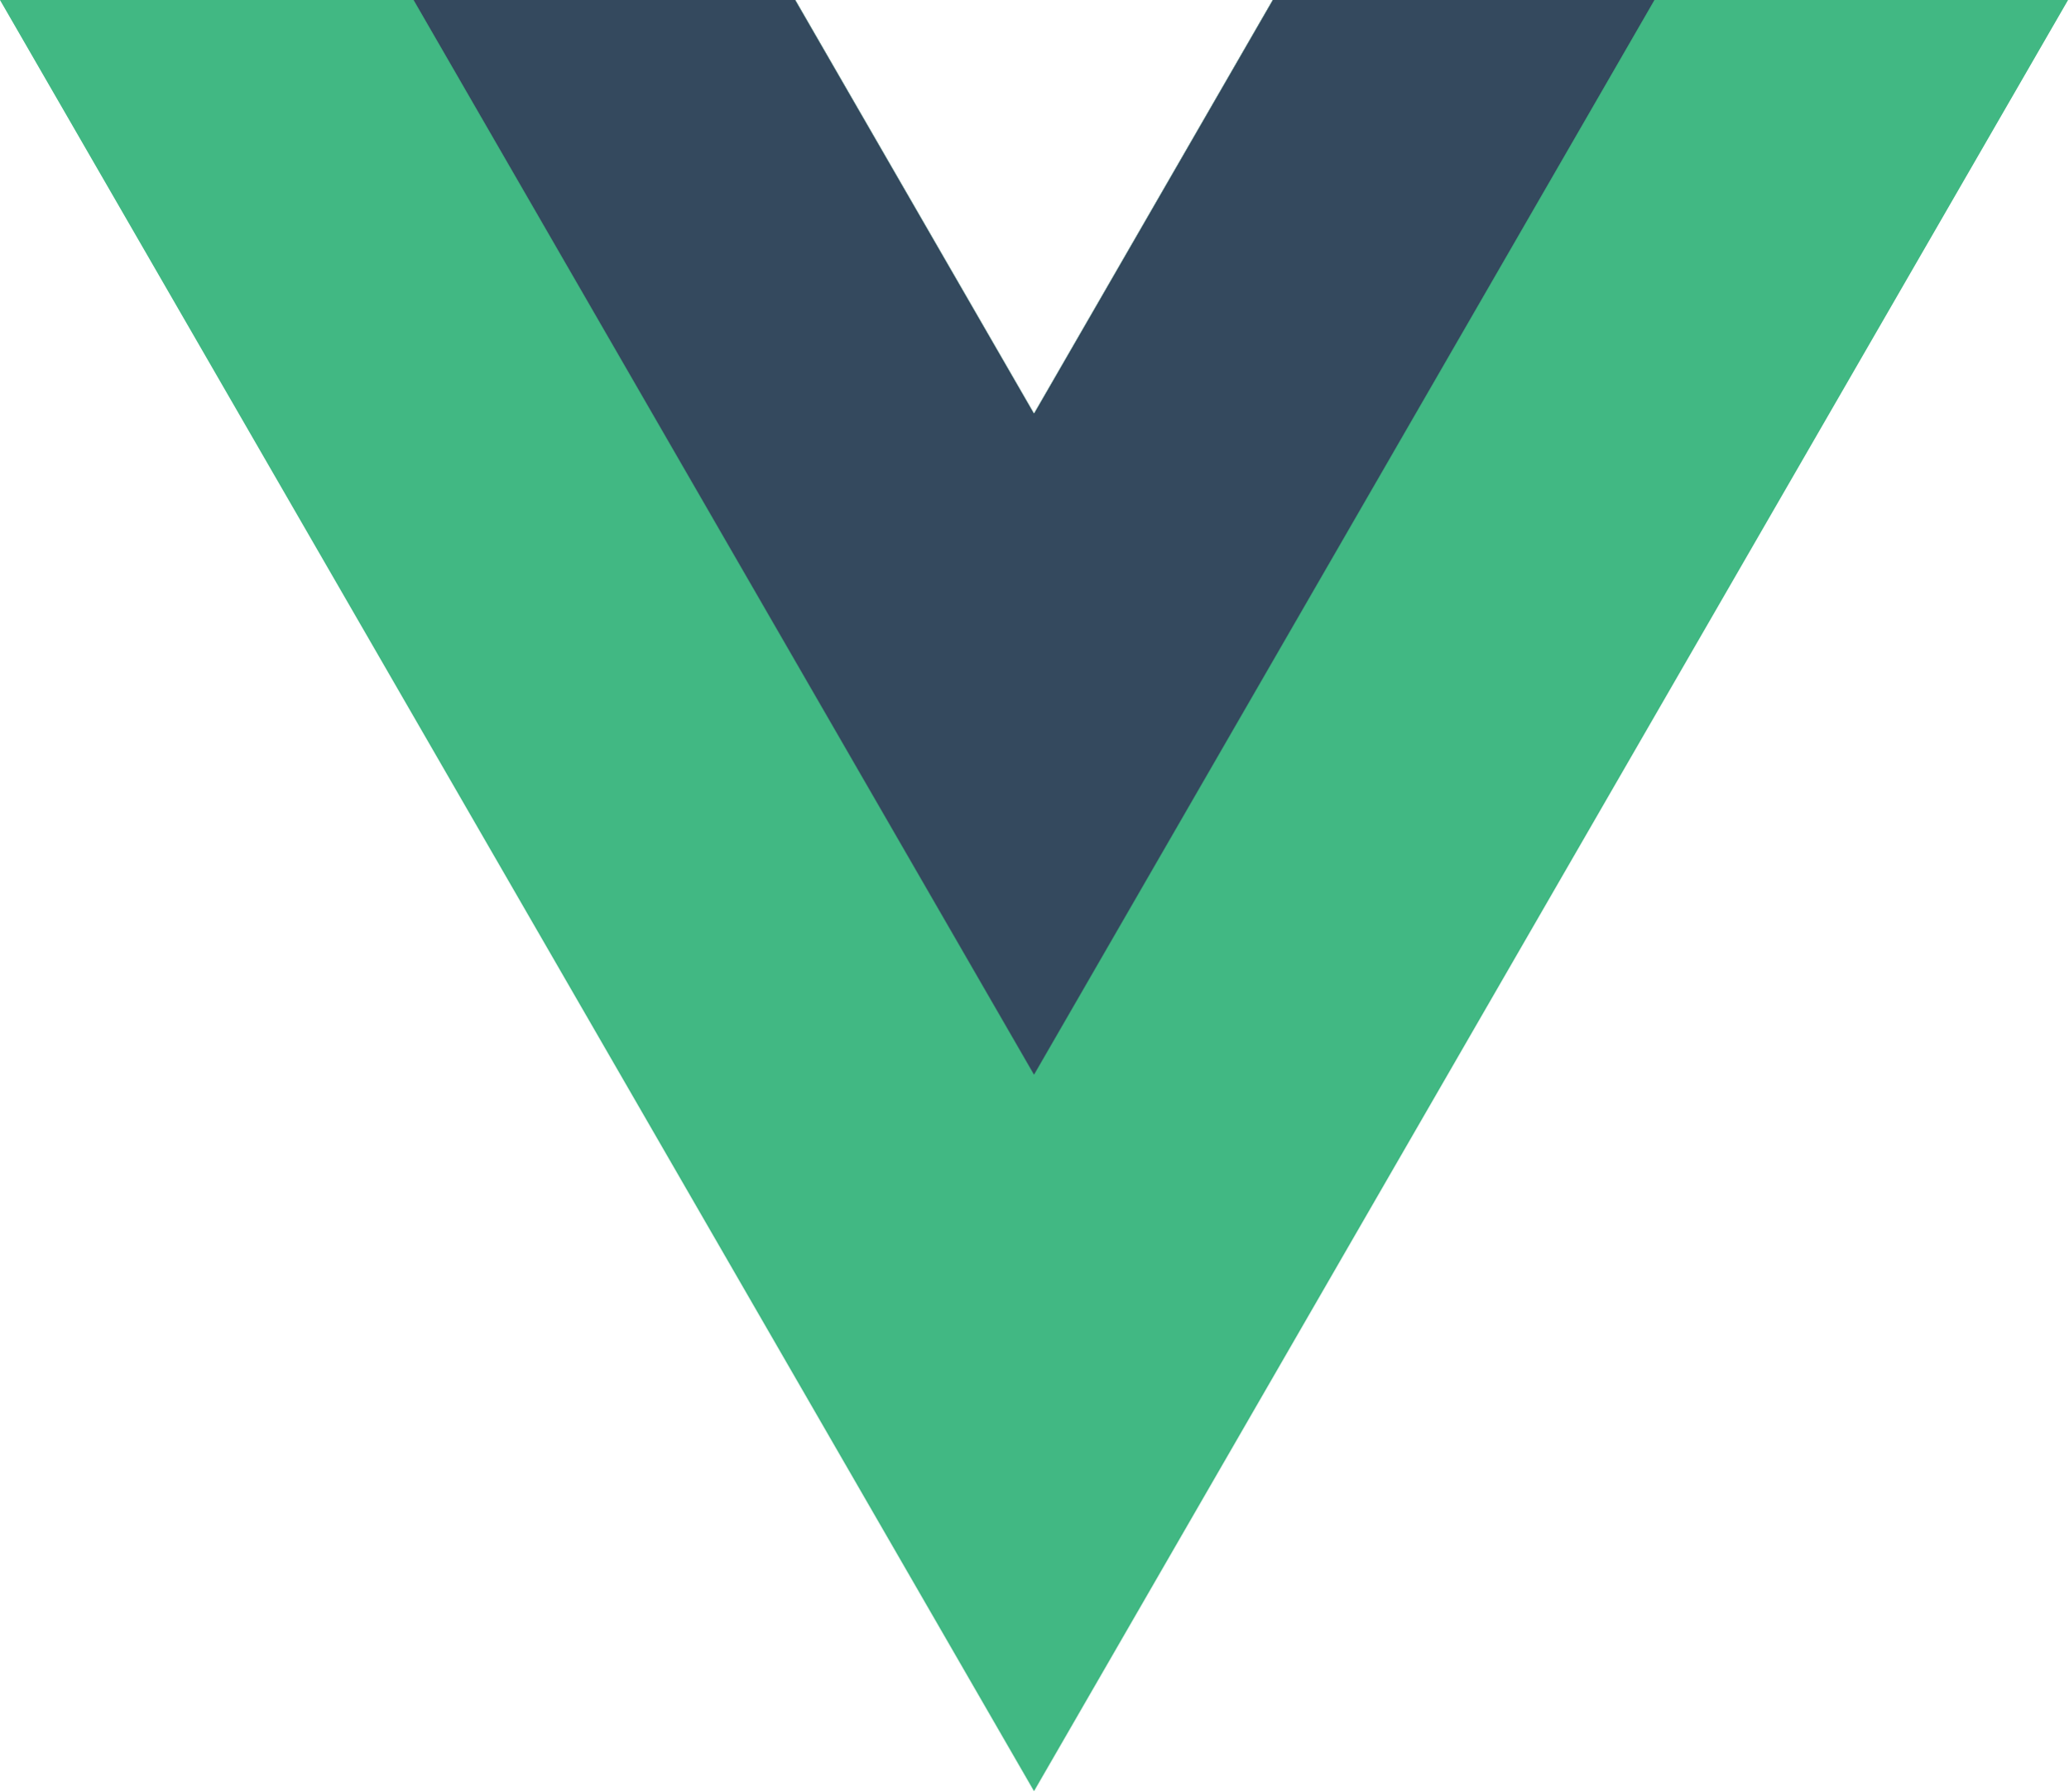
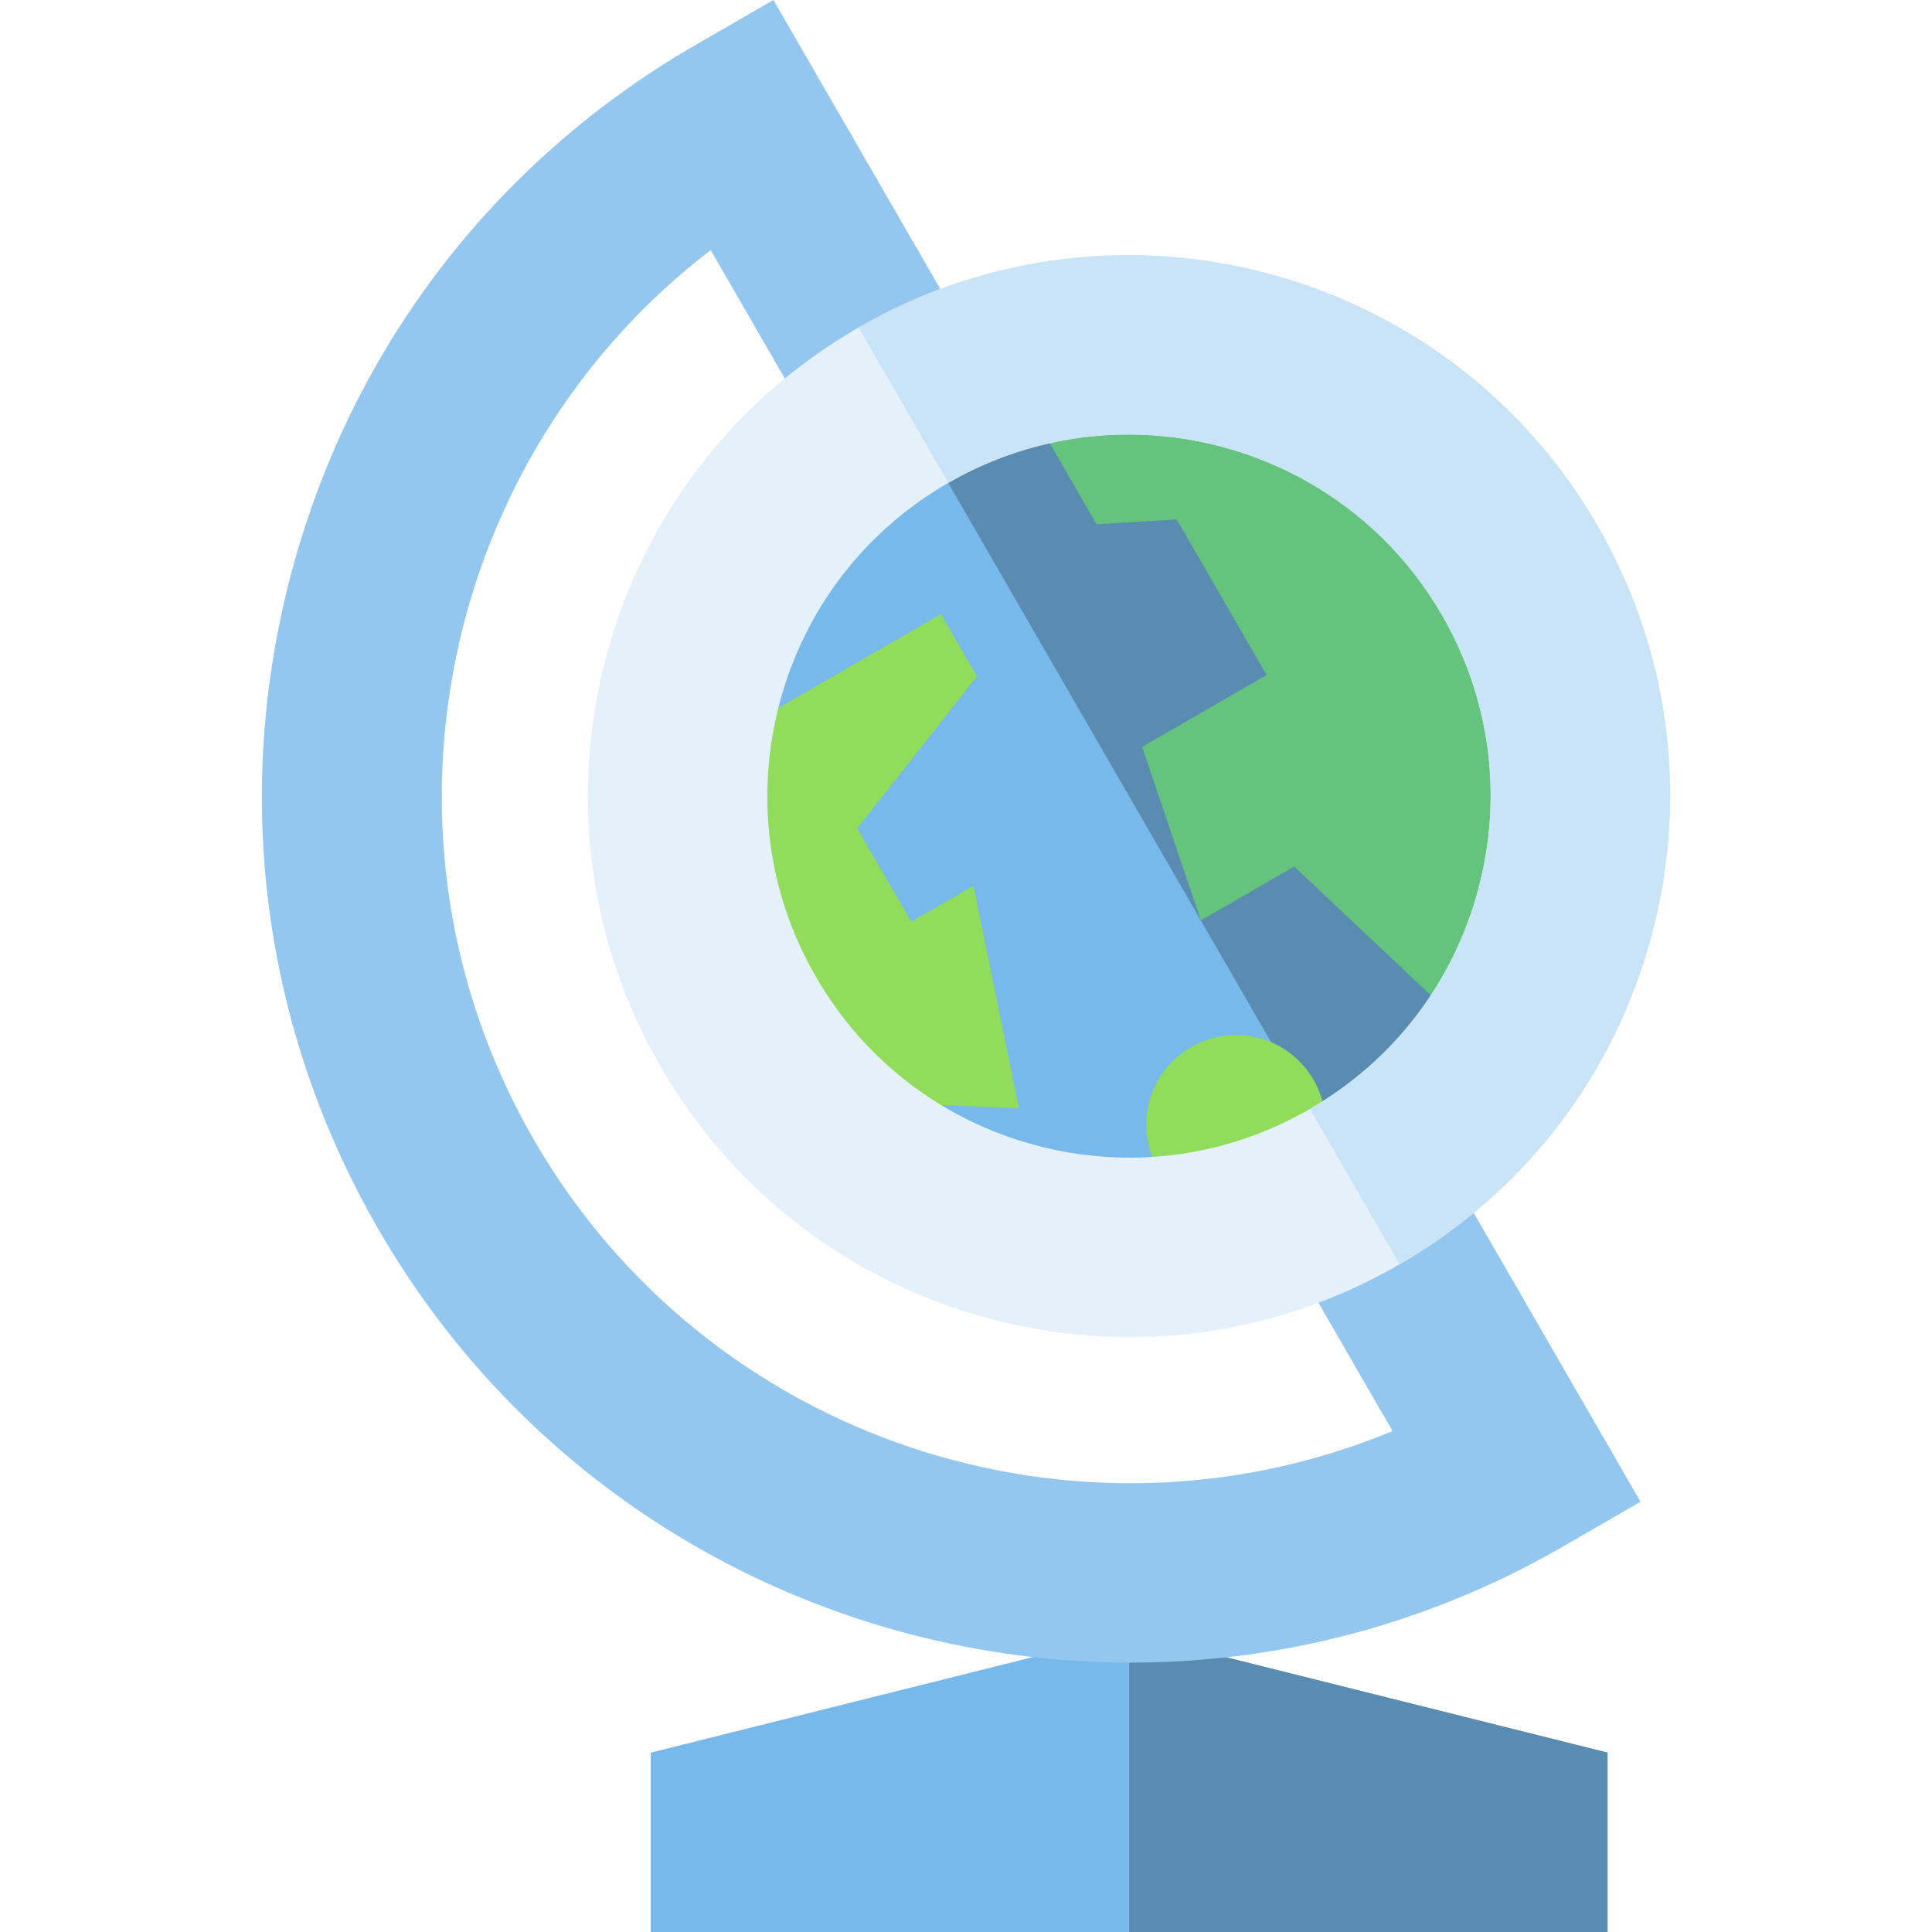
- <svg xmlns="http://www.w3.org/2000/svg" viewBox="0 0 261.76 226.69">
-   <path d="M161.096.001l-30.225 52.351L100.647.001H-.005l130.877 226.688L261.749.001z" fill="#41b883" />
-   <path d="M161.096.001l-30.225 52.351L100.647.001H52.346l78.526 136.01L209.398.001z" fill="#34495e" />
+ <svg xmlns="http://www.w3.org/2000/svg" height="800px" width="800px" version="1.1" id="Layer_1" viewBox="0 0 512 512" xml:space="preserve">
+   <polygon style="fill:#78B9EB;" points="426.014,512 172.467,512 172.467,464.46 299.241,432.766 426.014,464.46 " />
+   <polygon style="fill:#5A8BB0;" points="426.014,512 299.241,512 299.241,432.766 426.014,464.46 " />
+   <path style="fill:#93C7EF;" d="M299.661,440.611c-79.475,0-156.865-41.209-199.379-114.844  c-30.689-53.153-38.84-115.074-22.956-174.358S131.232,42.572,184.385,11.885L204.97,0l229.778,397.984l-20.585,11.885  C378.073,430.708,338.613,440.611,299.661,440.611z M188.342,66.277c-71.494,54.765-93.106,155.669-46.889,235.719  c46.219,80.05,144.41,111.784,227.584,77.251L188.342,66.277z" />
+   <circle style="fill:#78B9EB;" cx="299.187" cy="210.936" r="110.056" />
+   <path style="fill:#5A8BB0;" d="M244.162,115.629c52.638-30.394,119.949-12.357,150.341,40.284  c30.391,52.638,12.356,119.949-40.284,150.341" />
+   <path style="fill:#64C37D;" d="M423.089,237.956l-19.043-102.898l-76.107-50.662l-51.618,29.801l14.283,24.737l21.252-1.276  l23.803,41.23l-32.982,19.045l15.557,45.989l24.738-14.283l48.54,45.743C401.612,262.552,411.998,249.951,423.089,237.956z" />
+   <g>
+     <circle style="fill:#91DC5A;" cx="327.537" cy="298.061" r="23.767" />
+     <polygon style="fill:#91DC5A;" points="204.16,290.898 270.033,293.741 257.961,234.744 241.47,244.266 227.187,219.53    258.895,179.233 249.373,162.74 164.543,211.716  " />
+   </g>
+   <path style="fill:#E4F1FB;" d="M299.423,354.352c-12.452,0-24.984-1.637-37.333-4.946c-36.985-9.911-67.898-33.63-87.043-66.789  s-24.231-71.79-14.322-108.777c9.911-36.986,33.63-67.898,66.789-87.043c68.45-39.52,156.296-15.986,195.821,52.465v0.002  c19.144,33.162,24.23,71.794,14.319,108.778c-9.911,36.986-33.632,67.898-66.792,87.041  C348.777,347.837,324.261,354.352,299.423,354.352z M299.028,115.152c-16.244,0-32.692,4.126-47.743,12.817  c-22.163,12.795-38.016,33.456-44.639,58.177c-6.624,24.719-3.225,50.538,9.573,72.702c12.796,22.162,33.456,38.015,58.175,44.639  c24.721,6.624,50.54,3.222,72.702-9.571c22.163-12.795,38.018-33.456,44.642-58.175c6.624-24.721,3.225-50.54-9.571-72.703  C364.439,132.338,332.165,115.152,299.028,115.152z" />
+   <path style="fill:#C9E3F7;" d="M423.336,139.266L423.336,139.266c-39.52-68.445-127.349-91.982-195.796-52.481l23.776,41.168  c15.043-8.678,31.478-12.799,47.711-12.799c33.136,0,65.411,17.186,83.135,47.884c12.796,22.163,16.195,47.982,9.571,72.703  c-6.619,24.697-22.452,45.344-44.586,58.14l23.776,41.168c33.129-19.146,56.826-50.041,66.731-87.003  C447.566,211.059,442.481,172.428,423.336,139.266z" />
</svg>
